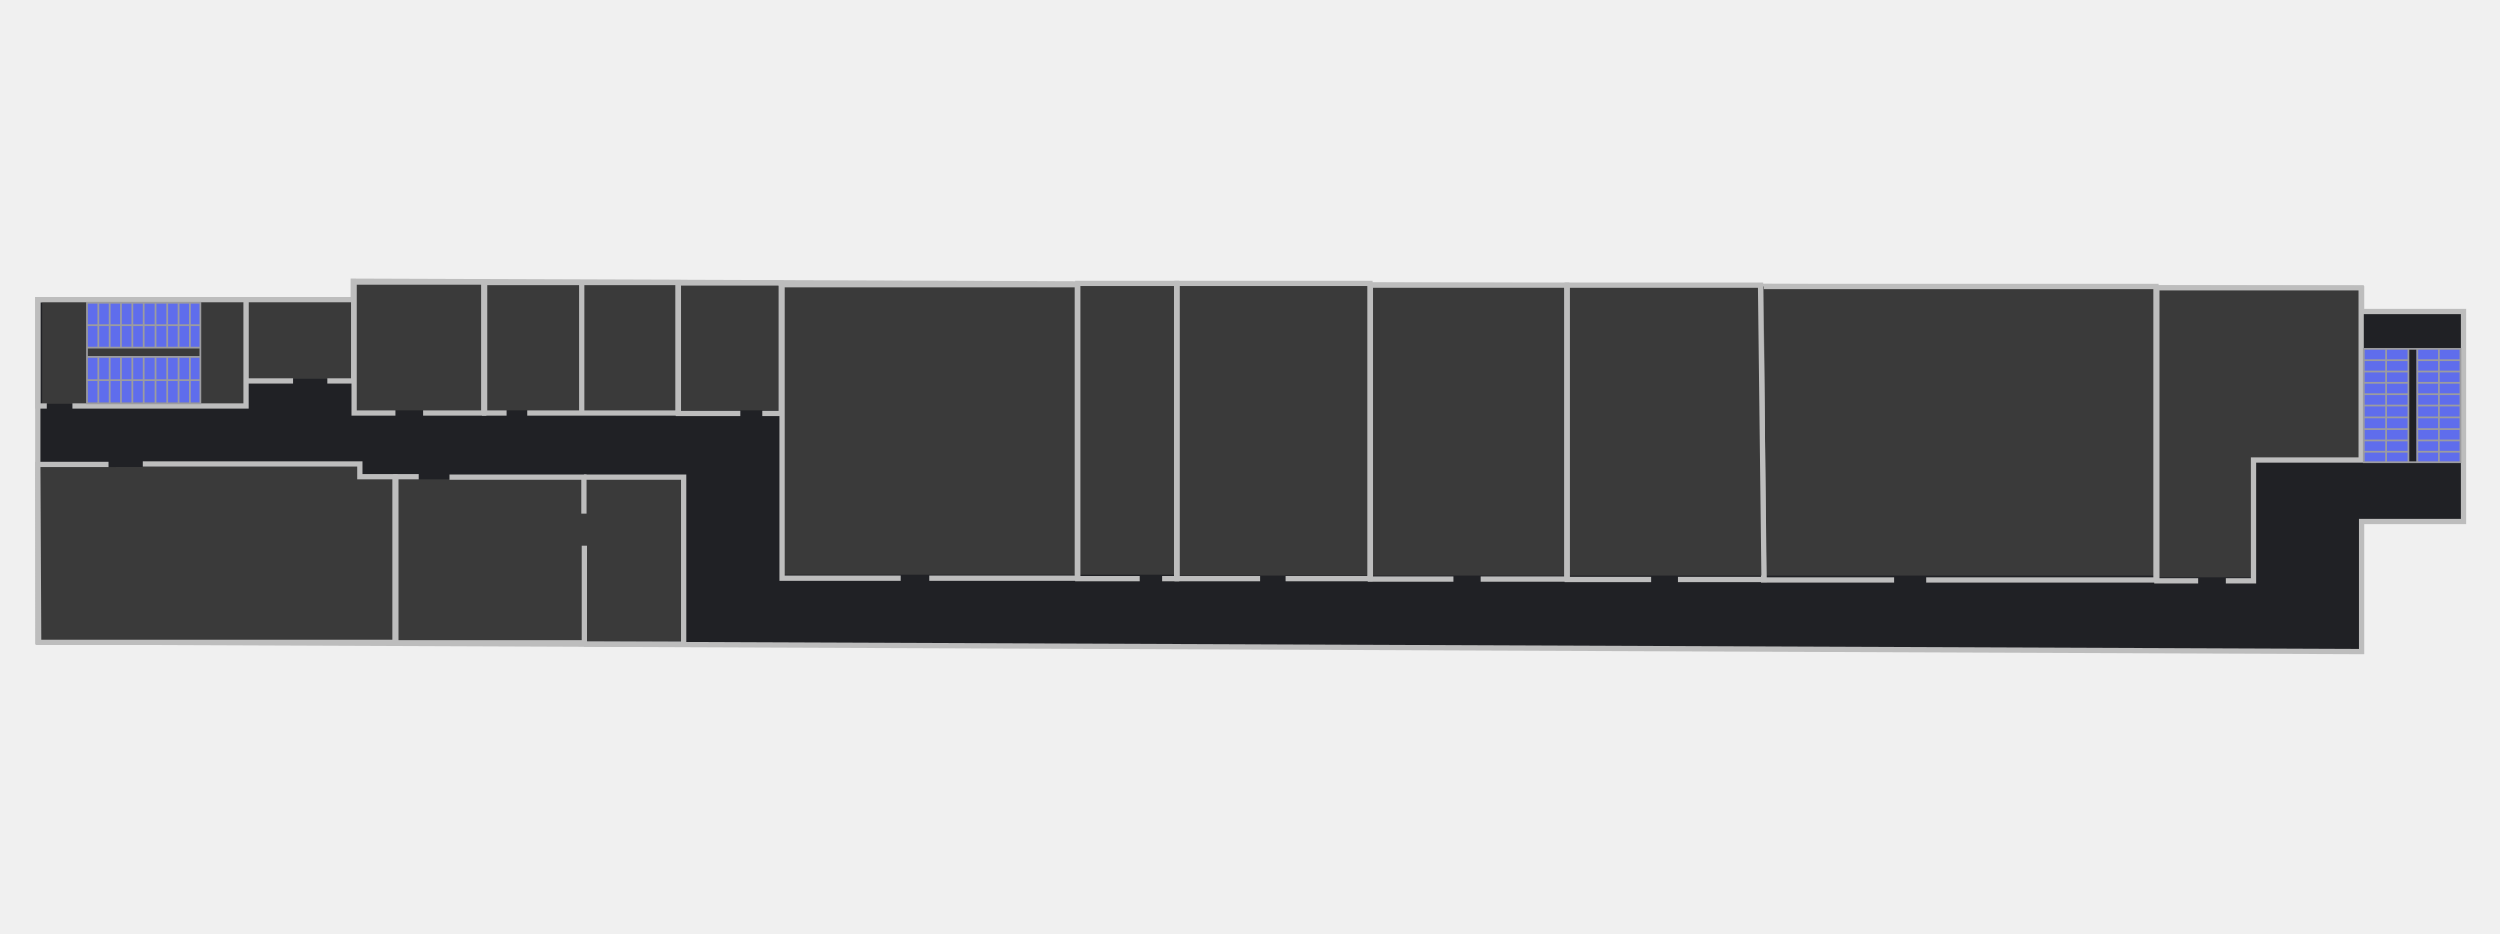
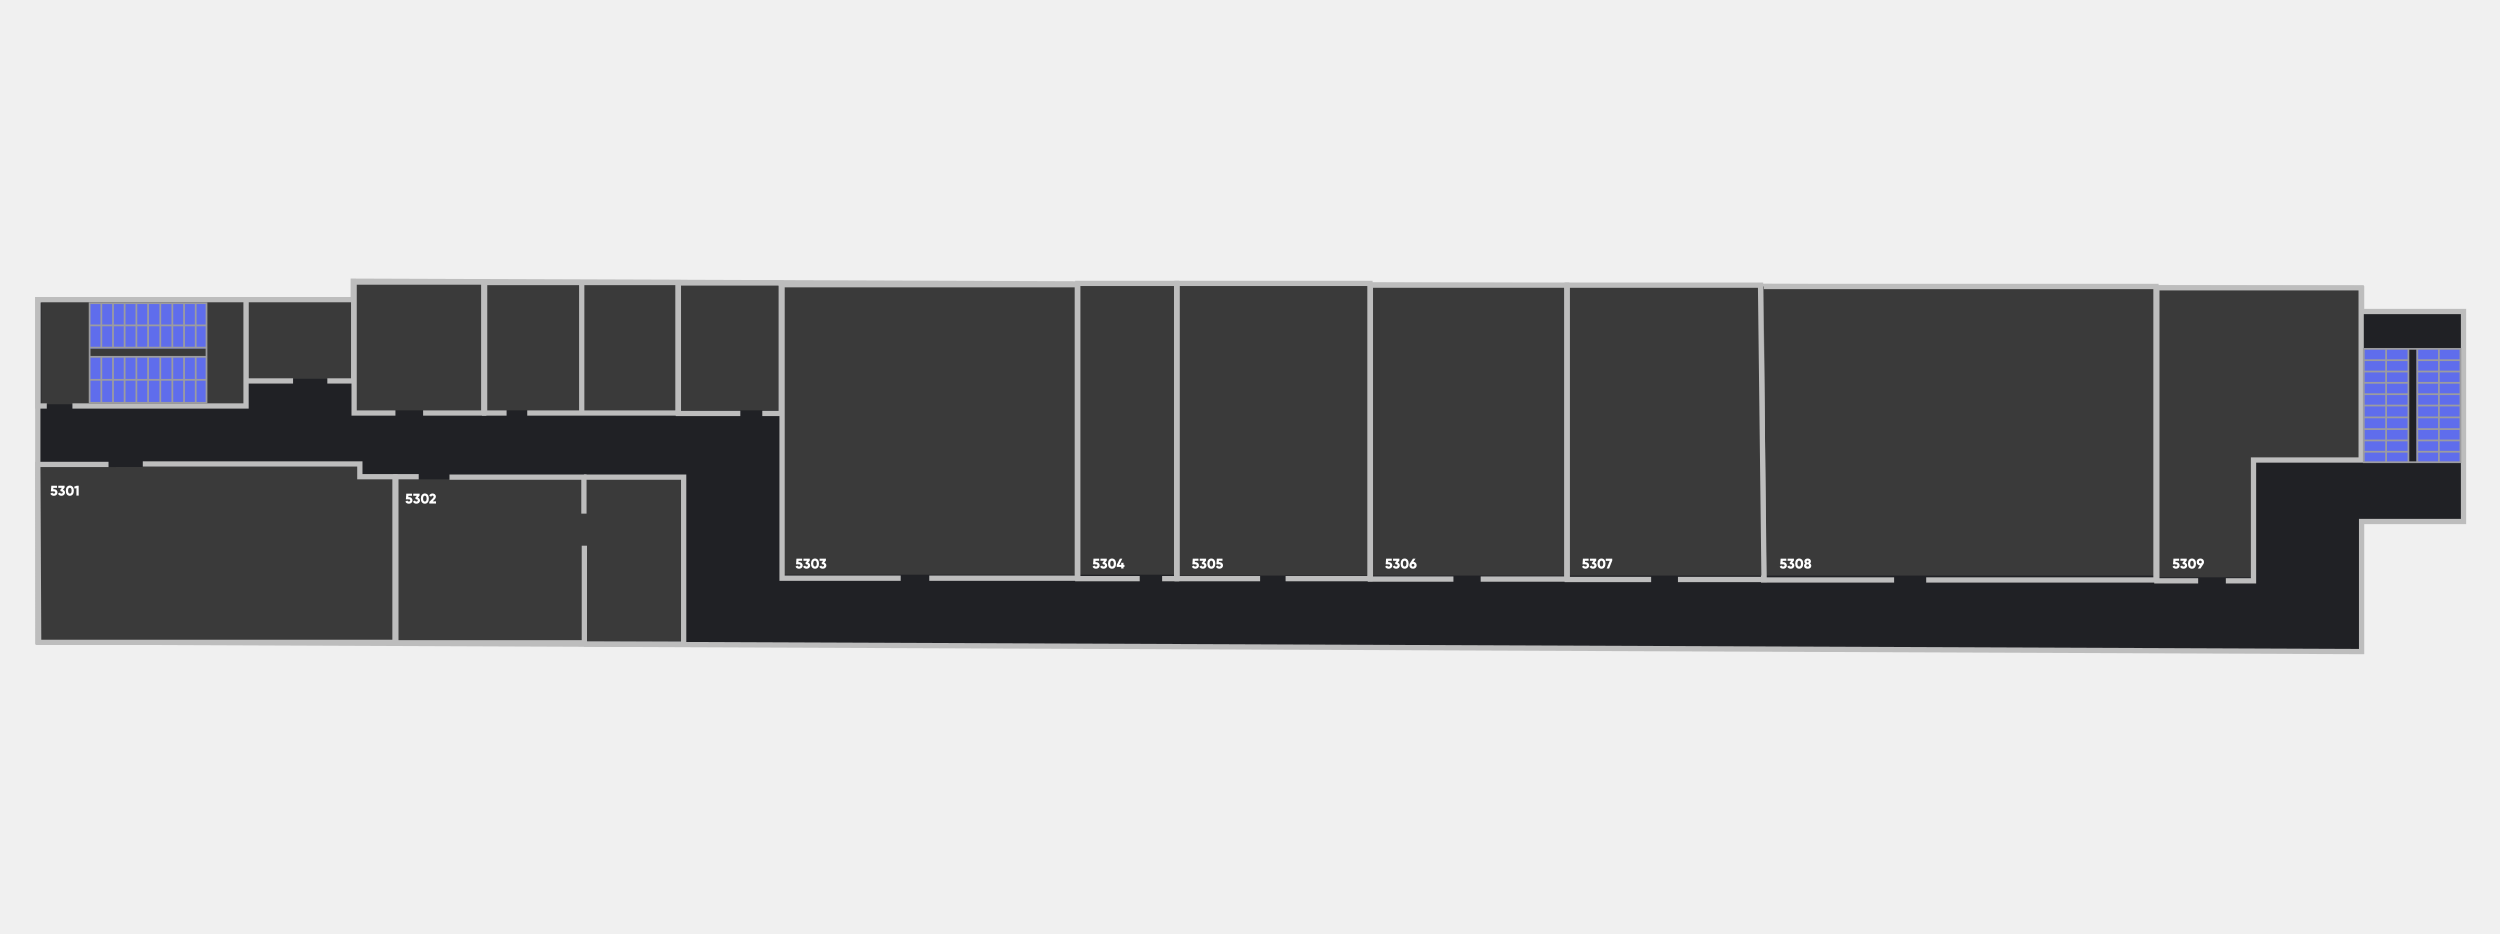
<svg xmlns="http://www.w3.org/2000/svg" width="2845" height="1062" viewBox="0 0 2845 1062" fill="none">
  <path d="M43 341V730.5L2687.5 741.5V593.5H2803.5V354.5H2687.5V328.5L402 320V341H43Z" fill="#202125" stroke="#BDBDBD" stroke-width="6" />
  <path d="M451 729.5V545.5H777V729.5H451Z" fill="#3A3A3A" />
  <path d="M476.5 542.5H450.5V731.5H665V621" stroke="#BDBDBD" stroke-width="6" />
  <path d="M664.5 584.5V543H511.5" stroke="#BDBDBD" stroke-width="6" />
  <path d="M664.5 543H778V733H664.5" stroke="#BDBDBD" stroke-width="6" />
  <path d="M43 531.5H123.5L409.5 531V542.5H449.5V731H44L43 531.5Z" fill="#3A3A3A" />
  <path d="M123.5 528.5H43L44 731H449.5V542.5H409.5V528H162.5" stroke="#BDBDBD" stroke-width="6" />
  <path d="M2454.5 657H2501.5H2533H2564.5V523.5H2687V355V327.5H2454.5V657Z" fill="#3A3A3A" />
  <path d="M2501.5 661H2454.5V327.5H2687V355V523.5H2564.5V661H2533" stroke="#BDBDBD" stroke-width="6" />
  <rect x="2690" y="397" width="51" height="129" fill="#5F6DEC" />
  <rect x="2750" y="397" width="50" height="129" fill="#5F6DEC" />
  <path d="M2740.77 397H2745.85H2750.92M2740.77 397H2715.38M2740.77 397V409.9M2750.92 397H2775.46M2750.92 397V409.9M2750.92 526H2740.77M2750.92 526H2775.46M2750.92 526V514.092M2740.77 526H2715.38M2740.77 526V514.092M2715.38 397H2690V409.9M2715.38 397V448.6M2715.38 526H2690V514.092M2715.38 526V474.991M2775.46 526H2800V514.092M2775.46 526V397M2775.46 397H2800V409.9M2750.92 461.5H2800M2750.92 461.5V474.991M2750.92 461.5V448.6M2800 461.5V474.991M2800 461.5V448.6M2800 474.991V488.292M2800 474.991H2775.46H2750.92M2750.92 474.991V488.292M2750.92 488.292V501.216M2750.92 488.292H2775.46H2800M2800 488.292V501.216M2800 501.216V514.092M2800 501.216H2775.46H2750.92M2750.92 501.216V514.092M2750.92 514.092H2800M2750.92 448.6H2800M2750.92 448.6V435.635M2800 448.6V435.635M2800 435.635V422.8M2800 435.635H2775.46H2750.92M2750.92 435.635V422.8M2750.92 422.8H2800M2750.92 422.8V409.9M2800 422.8V409.9M2800 409.9H2750.92M2740.77 514.092H2690M2740.77 514.092V501.216M2690 514.092V501.216M2690 501.216H2740.77M2690 501.216V488.292M2740.77 501.216V488.292M2740.77 488.292H2690M2740.77 488.292V474.991M2690 488.292V474.991M2690 474.991H2715.38M2690 474.991V461.5M2715.38 474.991H2740.77M2715.38 474.991V461.5M2740.77 474.991V461.5M2715.38 461.5H2740.77M2715.38 461.5H2690M2715.38 461.5V448.6M2740.77 461.5V448.6M2690 461.5V448.6M2690 448.6H2715.38M2690 448.6V435.635M2715.38 448.6H2740.77M2740.77 448.6V435.635M2740.77 435.635H2690M2740.77 435.635V422.8M2690 435.635V422.8M2690 422.8H2740.77M2690 422.8V409.9M2740.77 422.8V409.9M2740.77 409.9H2690" stroke="#9C9C9F" stroke-width="2" />
  <rect x="2007" y="326" width="447" height="329" fill="#3A3A3A" />
  <path d="M2155.5 660H2007L2004 326H2453.5V660H2192" stroke="#BDBDBD" stroke-width="6" />
  <rect x="1783" y="326" width="224" height="329" fill="#3A3A3A" />
  <path d="M1879 659.5H1783.5V324.5H2003.5L2007.5 659.5H1909.5" stroke="#BDBDBD" stroke-width="6" />
  <rect x="1560" y="324" width="220" height="331" fill="#3A3A3A" />
  <path d="M1654 659H1559.5V324.5H1783V659H1685" stroke="#BDBDBD" stroke-width="6" />
  <rect x="1339" y="324" width="220" height="331" fill="#3A3A3A" />
  <path d="M1434 658.5H1339.5V322.5H1559V658.5H1463" stroke="#BDBDBD" stroke-width="6" />
  <path d="M1227 324H1339V654H1227V324Z" fill="#3A3A3A" />
  <path d="M1297 658.5H1226.5V322.5H1339V658.5H1322.5" stroke="#BDBDBD" stroke-width="6" />
  <rect x="889" y="324" width="337" height="330" fill="#3A3A3A" />
  <path d="M1025 658H890V324H1226V658H1057.5" stroke="#BDBDBD" stroke-width="6" />
  <rect x="772" y="321" width="114" height="146" fill="#3A3A3A" />
  <path d="M842.5 470.5H772V322H889V470.5H867.5" stroke="#BDBDBD" stroke-width="6" />
  <rect x="552" y="320" width="220" height="147" fill="#3A3A3A" />
  <path d="M576.5 470H551.5V321.5H771.5V470H600" stroke="#BDBDBD" stroke-width="6" />
  <rect x="280" y="341" width="122" height="90" fill="#3A3A3A" />
  <path d="M333.5 433.5H279.5V341H402.5V433.5H372.5" stroke="#BDBDBD" stroke-width="6" />
-   <path d="M281 341V459.5H164.5H48V341H281Z" fill="#3A3A3A" />
-   <path d="M53.238 462H43V341H280V462H82.415" stroke="#BDBDBD" stroke-width="6" />
  <rect x="402" y="320" width="146" height="147" fill="#3A3A3A" />
  <path d="M450 470H403V321H550.5V470H481.5" stroke="#BDBDBD" stroke-width="6" />
-   <rect x="99.5" y="458.479" width="53.077" height="129" transform="rotate(-90 99.5 458.479)" fill="#5F6DEC" />
-   <rect x="99.5" y="396.036" width="52.036" height="129" transform="rotate(-90 99.5 396.036)" fill="#5F6DEC" />
-   <path d="M99 406.163V400.88V395.596M99 406.163V432.582M99 406.163H111.9M99 395.596V370.058M99 395.596H111.9M228 395.596V406.163M228 395.596V370.058M228 395.596H216.092M228 406.163V432.582M228 406.163H216.092M99 432.582V459H111.9M99 432.582H150.6M228 432.582V459H216.092M228 432.582H176.991M228 370.058V344.52H216.092M228 370.058H99M99 370.058L99 344.52H111.9M163.5 395.596V344.52M163.5 395.596H176.991M163.5 395.596H150.6M163.5 344.52H176.991M163.5 344.52H150.6M176.991 344.52H190.292M176.991 344.52V370.058V395.596M176.991 395.596H190.292M190.292 395.596H203.216M190.292 395.596V370.058V344.52M190.292 344.52H203.216M203.216 344.52H216.092M203.216 344.52V370.058V395.596M203.216 395.596H216.092M216.092 395.596V344.52M150.6 395.596V344.52M150.6 395.596H137.635M150.6 344.52H137.635M137.635 344.52H124.8M137.635 344.52V370.058V395.596M137.635 395.596H124.8M124.8 395.596V344.52M124.8 395.596H111.9M124.8 344.52H111.9M111.9 344.52V395.596M216.092 406.163V459M216.092 406.163H203.216M216.092 459H203.216M203.216 459V406.163M203.216 459H190.292M203.216 406.163H190.292M190.292 406.163V459M190.292 406.163H176.991M190.292 459H176.991M176.991 459V432.582M176.991 459H163.5M176.991 432.582V406.163M176.991 432.582H163.5M176.991 406.163H163.5M163.5 432.582V406.163M163.5 432.582V459M163.5 432.582H150.6M163.5 406.163H150.6M163.5 459H150.6M150.6 459V432.582M150.6 459H137.635M150.6 432.582V406.163M150.6 406.163H137.635M137.635 406.163V459M137.635 406.163H124.8M137.635 459H124.8M124.8 459V406.163M124.8 459H111.9M124.8 406.163H111.9M111.9 406.163V459" stroke="#9C9C9F" stroke-width="2" />
+   <path d="M61.56 556.736C63.64 556.736 65.4 558.016 65.4 560.48C65.4 562.944 63.48 564.224 61.32 564.224C59.544 564.224 58.008 563.472 57.32 561.824L59.528 560.544C59.784 561.28 60.264 561.728 61.32 561.728C62.376 561.728 62.84 561.168 62.84 560.48C62.84 559.792 62.376 559.232 61.4 559.232H57.896L58.36 552.8H64.84V555.2H60.76L60.648 556.736H61.56ZM71.577 557.344C72.953 557.824 73.961 558.928 73.961 560.48C73.961 562.944 72.041 564.224 69.881 564.224C68.185 564.224 66.649 563.472 65.961 561.824L68.169 560.544C68.425 561.28 68.905 561.728 69.881 561.728C70.937 561.728 71.401 561.168 71.401 560.48C71.401 559.792 70.937 559.232 69.881 559.232H69.353L68.377 557.776L70.409 555.2H66.313V552.8H73.513V554.88L71.577 557.344ZM79.478 564.224C76.582 564.224 74.918 561.856 74.918 558.4C74.918 554.944 76.582 552.576 79.478 552.576C82.374 552.576 84.037 554.944 84.037 558.4C84.037 561.856 82.374 564.224 79.478 564.224ZM79.478 561.728C80.822 561.728 81.478 560.56 81.478 558.4C81.478 556.24 80.822 555.072 79.478 555.072C78.133 555.072 77.478 556.24 77.478 558.4C77.478 560.56 78.133 561.728 79.478 561.728ZM87.291 552.8H89.531V564H86.971V555.504L84.987 556.048L84.363 553.856L87.291 552.8Z" fill="white" />
+   <path d="M465.56 565.736C467.64 565.736 469.4 567.016 469.4 569.48C469.4 571.944 467.48 573.224 465.32 573.224C463.544 573.224 462.008 572.472 461.32 570.824L463.528 569.544C463.784 570.28 464.264 570.728 465.32 570.728C466.376 570.728 466.84 570.168 466.84 569.48C466.84 568.792 466.376 568.232 465.4 568.232H461.896L462.36 561.8H468.84V564.2H464.76L464.648 565.736H465.56ZM475.577 566.344C476.953 566.824 477.961 567.928 477.961 569.48C477.961 571.944 476.041 573.224 473.881 573.224C472.185 573.224 470.649 572.472 469.961 570.824L472.169 569.544C472.425 570.28 472.905 570.728 473.881 570.728C474.937 570.728 475.401 570.168 475.401 569.48C475.401 568.792 474.937 568.232 473.881 568.232H473.353L472.377 566.776L474.409 564.2H470.313V561.8H477.513V563.88L475.577 566.344ZM483.478 573.224C480.582 573.224 478.918 570.856 478.918 567.4C478.918 563.944 480.582 561.576 483.478 561.576C486.374 561.576 488.038 563.944 488.038 567.4C488.038 570.856 486.374 573.224 483.478 573.224ZM483.478 570.728C484.822 570.728 485.478 569.56 485.478 567.4C485.478 565.24 484.822 564.072 483.478 564.072C482.134 564.072 481.478 565.24 481.478 567.4C481.478 569.56 482.134 570.728 483.478 570.728ZM488.555 573V571.144L492.315 567.24C492.971 566.568 493.451 565.912 493.451 565.256C493.451 564.552 493.003 564.072 492.251 564.072C491.467 564.072 490.907 564.584 490.603 565.288L488.443 564.024C489.163 562.36 490.667 561.576 492.219 561.576C494.219 561.576 496.011 562.888 496.011 565.144C496.011 566.488 495.291 567.64 494.267 568.664L492.411 570.536H496.171V573H488.555Z" fill="white" />
+   <path d="M1247.56 639.736C1249.64 639.736 1251.4 641.016 1251.4 643.48C1251.4 645.944 1249.48 647.224 1247.32 647.224C1245.54 647.224 1244.01 646.472 1243.32 644.824L1245.53 643.544C1245.78 644.28 1246.26 644.728 1247.32 644.728C1248.38 644.728 1248.84 644.168 1248.84 643.48C1248.84 642.792 1248.38 642.232 1247.4 642.232H1243.9L1244.36 635.8H1250.84V638.2H1246.76L1246.65 639.736H1247.56ZM1257.58 640.344C1258.95 640.824 1259.96 641.928 1259.96 643.48C1259.96 645.944 1258.04 647.224 1255.88 647.224C1254.18 647.224 1252.65 646.472 1251.96 644.824L1254.17 643.544C1254.42 644.28 1254.9 644.728 1255.88 644.728C1256.94 644.728 1257.4 644.168 1257.4 643.48C1257.4 642.792 1256.94 642.232 1255.88 642.232H1255.35L1254.38 640.776L1256.41 638.2H1252.31V635.8H1259.51V637.88L1257.58 640.344ZM1265.48 647.224C1262.58 647.224 1260.92 644.856 1260.92 641.4C1260.92 637.944 1262.58 635.576 1265.48 635.576C1268.37 635.576 1270.04 637.944 1270.04 641.4C1270.04 644.856 1268.37 647.224 1265.48 647.224ZM1265.48 644.728C1266.82 644.728 1267.48 643.56 1267.48 641.4C1267.48 639.24 1266.82 638.072 1265.48 638.072C1264.13 638.072 1263.48 639.24 1263.48 641.4C1263.48 643.56 1264.13 644.728 1265.48 644.728ZM1279.64 642.84V645.208H1278.52V647H1275.92V645.208H1270.84V642.84L1274.4 635.8H1277.16L1273.59 642.84H1275.92V640.44H1278.52V642.84H1279.64Z" fill="white" />
+   <path d="M909.56 639.736C911.64 639.736 913.4 641.016 913.4 643.48C913.4 645.944 911.48 647.224 909.32 647.224C907.544 647.224 906.008 646.472 905.32 644.824L907.528 643.544C907.784 644.28 908.264 644.728 909.32 644.728C910.376 644.728 910.84 644.168 910.84 643.48C910.84 642.792 910.376 642.232 909.4 642.232H905.896L906.36 635.8H912.84V638.2H908.76L908.648 639.736H909.56ZM919.577 640.344C920.953 640.824 921.961 641.928 921.961 643.48C921.961 645.944 920.041 647.224 917.881 647.224C916.185 647.224 914.649 646.472 913.961 644.824L916.169 643.544C916.425 644.28 916.905 644.728 917.881 644.728C918.937 644.728 919.401 644.168 919.401 643.48C919.401 642.792 918.937 642.232 917.881 642.232H917.353L916.377 640.776L918.409 638.2H914.313V635.8H921.513V637.88L919.577 640.344ZM927.478 647.224C924.582 647.224 922.918 644.856 922.918 641.4C922.918 637.944 924.582 635.576 927.478 635.576C930.374 635.576 932.038 637.944 932.038 641.4C932.038 644.856 930.374 647.224 927.478 647.224ZM927.478 644.728C928.822 644.728 929.478 643.56 929.478 641.4C929.478 639.24 928.822 638.072 927.478 638.072C926.134 638.072 925.478 639.24 925.478 641.4C925.478 643.56 926.134 644.728 927.478 644.728ZM937.967 640.344C939.343 640.824 940.351 641.928 940.351 643.48C940.351 645.944 938.431 647.224 936.271 647.224C934.575 647.224 933.039 646.472 932.351 644.824L934.559 643.544C934.815 644.28 935.295 644.728 936.271 644.728C937.327 644.728 937.791 644.168 937.791 643.48C937.791 642.792 937.327 642.232 936.271 642.232H935.743L934.767 640.776L936.799 638.2H932.703V635.8H939.903V637.88L937.967 640.344Z" fill="white" />
+   <path d="M1360.56 639.736C1362.64 639.736 1364.4 641.016 1364.4 643.48C1364.4 645.944 1362.48 647.224 1360.32 647.224C1358.54 647.224 1357.01 646.472 1356.32 644.824L1358.53 643.544C1358.78 644.28 1359.26 644.728 1360.32 644.728C1361.38 644.728 1361.84 644.168 1361.84 643.48C1361.84 642.792 1361.38 642.232 1360.4 642.232H1356.9L1357.36 635.8H1363.84V638.2H1359.76L1359.65 639.736H1360.56ZM1370.58 640.344C1371.95 640.824 1372.96 641.928 1372.96 643.48C1372.96 645.944 1371.04 647.224 1368.88 647.224C1367.18 647.224 1365.65 646.472 1364.96 644.824L1367.17 643.544C1367.42 644.28 1367.9 644.728 1368.88 644.728C1369.94 644.728 1370.4 644.168 1370.4 643.48C1370.4 642.792 1369.94 642.232 1368.88 642.232H1368.35L1367.38 640.776L1369.41 638.2H1365.31V635.8H1372.51V637.88L1370.58 640.344ZM1378.48 647.224C1375.58 647.224 1373.92 644.856 1373.92 641.4C1373.92 637.944 1375.58 635.576 1378.48 635.576C1381.37 635.576 1383.04 637.944 1383.04 641.4C1383.04 644.856 1381.37 647.224 1378.48 647.224ZM1378.48 644.728C1379.82 644.728 1380.48 643.56 1380.48 641.4C1380.48 639.24 1379.82 638.072 1378.48 638.072C1377.13 638.072 1376.48 639.24 1376.48 641.4C1376.48 643.56 1377.13 644.728 1378.48 644.728ZM1387.92 639.736C1390 639.736 1391.76 641.016 1391.76 643.48C1391.76 645.944 1389.84 647.224 1387.68 647.224C1385.9 647.224 1384.37 646.472 1383.68 644.824L1385.89 643.544C1386.14 644.28 1386.62 644.728 1387.68 644.728C1388.74 644.728 1389.2 644.168 1389.2 643.48C1389.2 642.792 1388.74 642.232 1387.76 642.232H1384.26L1384.72 635.8H1391.2V638.2H1387.12L1387.01 639.736H1387.92Z" fill="white" />
+   <path d="M1580.56 639.736C1582.64 639.736 1584.4 641.016 1584.4 643.48C1584.4 645.944 1582.48 647.224 1580.32 647.224C1578.54 647.224 1577.01 646.472 1576.32 644.824L1578.53 643.544C1578.78 644.28 1579.26 644.728 1580.32 644.728C1581.38 644.728 1581.84 644.168 1581.84 643.48C1581.84 642.792 1581.38 642.232 1580.4 642.232H1576.9L1577.36 635.8H1583.84V638.2H1579.76L1579.65 639.736H1580.56ZM1590.58 640.344C1591.95 640.824 1592.96 641.928 1592.96 643.48C1592.96 645.944 1591.04 647.224 1588.88 647.224C1587.18 647.224 1585.65 646.472 1584.96 644.824L1587.17 643.544C1587.42 644.28 1587.9 644.728 1588.88 644.728C1589.94 644.728 1590.4 644.168 1590.4 643.48C1590.4 642.792 1589.94 642.232 1588.88 642.232H1588.35L1587.38 640.776L1589.41 638.2H1585.31V635.8H1592.51V637.88L1590.58 640.344ZM1598.48 647.224C1595.58 647.224 1593.92 644.856 1593.92 641.4C1593.92 637.944 1595.58 635.576 1598.48 635.576C1601.37 635.576 1603.04 637.944 1603.04 641.4C1603.04 644.856 1601.37 647.224 1598.48 647.224ZM1598.48 644.728C1599.82 644.728 1600.48 643.56 1600.48 641.4C1600.48 639.24 1599.82 638.072 1598.48 638.072C1597.13 638.072 1596.48 639.24 1596.48 641.4C1596.48 643.56 1597.13 644.728 1598.48 644.728ZM1608.43 639.336C1610.65 639.512 1612.16 641.096 1612.16 643.272C1612.16 645.592 1610.46 647.224 1608 647.224C1605.52 647.224 1603.84 645.592 1603.84 643.272C1603.84 642.408 1604.08 641.624 1604.49 641L1607.92 635.8H1610.86L1608.43 639.336ZM1608 644.824C1608.84 644.824 1609.6 644.248 1609.6 643.272C1609.6 642.296 1608.84 641.72 1608 641.72C1607.13 641.72 1606.4 642.28 1606.4 643.272C1606.4 644.264 1607.13 644.824 1608 644.824Z" fill="white" />
+   <path d="M1804.56 639.736C1806.64 639.736 1808.4 641.016 1808.4 643.48C1808.4 645.944 1806.48 647.224 1804.32 647.224C1802.54 647.224 1801.01 646.472 1800.32 644.824L1802.53 643.544C1802.78 644.28 1803.26 644.728 1804.32 644.728C1805.38 644.728 1805.84 644.168 1805.84 643.48C1805.84 642.792 1805.38 642.232 1804.4 642.232H1800.9L1801.36 635.8H1807.84V638.2H1803.76L1803.65 639.736H1804.56ZM1814.58 640.344C1815.95 640.824 1816.96 641.928 1816.96 643.48C1816.96 645.944 1815.04 647.224 1812.88 647.224C1811.18 647.224 1809.65 646.472 1808.96 644.824L1811.17 643.544C1811.42 644.28 1811.9 644.728 1812.88 644.728C1813.94 644.728 1814.4 644.168 1814.4 643.48C1814.4 642.792 1813.94 642.232 1812.88 642.232H1812.35L1811.38 640.776L1813.41 638.2H1809.31V635.8H1816.51V637.88L1814.58 640.344ZM1822.48 647.224C1819.58 647.224 1817.92 644.856 1817.92 641.4C1817.92 637.944 1819.58 635.576 1822.48 635.576C1825.37 635.576 1827.04 637.944 1827.04 641.4C1827.04 644.856 1825.37 647.224 1822.48 647.224ZM1822.48 644.728C1823.82 644.728 1824.48 643.56 1824.48 641.4C1824.48 639.24 1823.82 638.072 1822.48 638.072C1821.13 638.072 1820.48 639.24 1820.48 641.4C1820.48 643.56 1821.13 644.728 1822.48 644.728ZM1827.36 635.8H1834.72V637.944L1831.08 647H1828.36L1831.88 638.264H1827.36V635.8Z" fill="white" />
+   <path d="M2029.56 639.736C2031.64 639.736 2033.4 641.016 2033.4 643.48C2033.4 645.944 2031.48 647.224 2029.32 647.224C2027.54 647.224 2026.01 646.472 2025.32 644.824L2027.53 643.544C2027.78 644.28 2028.26 644.728 2029.32 644.728C2030.38 644.728 2030.84 644.168 2030.84 643.48C2030.84 642.792 2030.38 642.232 2029.4 642.232H2025.9L2026.36 635.8H2032.84V638.2H2028.76L2028.65 639.736H2029.56ZM2039.58 640.344C2040.95 640.824 2041.96 641.928 2041.96 643.48C2041.96 645.944 2040.04 647.224 2037.88 647.224C2036.18 647.224 2034.65 646.472 2033.96 644.824L2036.17 643.544C2036.42 644.28 2036.9 644.728 2037.88 644.728C2038.94 644.728 2039.4 644.168 2039.4 643.48C2039.4 642.792 2038.94 642.232 2037.88 642.232H2037.35L2036.38 640.776L2038.41 638.2H2034.31V635.8H2041.51V637.88L2039.58 640.344ZM2047.48 647.224C2044.58 647.224 2042.92 644.856 2042.92 641.4C2042.92 637.944 2044.58 635.576 2047.48 635.576C2050.37 635.576 2052.04 637.944 2052.04 641.4C2052.04 644.856 2050.37 647.224 2047.48 647.224ZM2047.48 644.728C2048.82 644.728 2049.48 643.56 2049.48 641.4C2049.48 639.24 2048.82 638.072 2047.48 638.072C2046.13 638.072 2045.48 639.24 2045.48 641.4C2045.48 643.56 2046.13 644.728 2047.48 644.728ZM2059.76 641.16C2060.71 641.768 2061.22 642.744 2061.22 643.848C2061.22 645.896 2059.75 647.224 2057.11 647.224C2054.47 647.224 2053 645.896 2053 643.848C2053 642.744 2053.51 641.768 2054.45 641.16C2053.8 640.648 2053.38 639.912 2053.38 638.904C2053.38 636.728 2055.04 635.576 2057.11 635.576C2059.17 635.576 2060.84 636.728 2060.84 638.904C2060.84 639.912 2060.42 640.648 2059.76 641.16ZM2057.11 637.976C2056.39 637.976 2055.94 638.44 2055.94 639.064C2055.94 639.688 2056.39 640.152 2057.11 640.152C2057.83 640.152 2058.28 639.688 2058.28 639.064C2058.28 638.44 2057.83 637.976 2057.11 637.976ZM2057.11 644.824C2058 644.824 2058.66 644.328 2058.66 643.48C2058.66 642.632 2058 642.136 2057.11 642.136C2056.21 642.136 2055.56 642.632 2055.56 643.48C2055.56 644.328 2056.21 644.824 2057.11 644.824Z" fill="white" />
+   <path d="M2476.56 639.736C2478.64 639.736 2480.4 641.016 2480.4 643.48C2480.4 645.944 2478.48 647.224 2476.32 647.224C2474.54 647.224 2473.01 646.472 2472.32 644.824L2474.53 643.544C2474.78 644.28 2475.26 644.728 2476.32 644.728C2477.38 644.728 2477.84 644.168 2477.84 643.48C2477.84 642.792 2477.38 642.232 2476.4 642.232H2472.9L2473.36 635.8H2479.84V638.2H2475.76L2475.65 639.736H2476.56ZM2486.58 640.344C2487.95 640.824 2488.96 641.928 2488.96 643.48C2488.96 645.944 2487.04 647.224 2484.88 647.224C2483.18 647.224 2481.65 646.472 2480.96 644.824L2483.17 643.544C2483.42 644.28 2483.9 644.728 2484.88 644.728C2485.94 644.728 2486.4 644.168 2486.4 643.48C2486.4 642.792 2485.94 642.232 2484.88 642.232H2484.35L2483.38 640.776L2485.41 638.2H2481.31V635.8H2488.51V637.88L2486.58 640.344ZM2494.48 647.224C2491.58 647.224 2489.92 644.856 2489.92 641.4C2489.92 637.944 2491.58 635.576 2494.48 635.576C2497.37 635.576 2499.04 637.944 2499.04 641.4C2499.04 644.856 2497.37 647.224 2494.48 647.224ZM2494.48 644.728C2495.82 644.728 2496.48 643.56 2496.48 641.4C2496.48 639.24 2495.82 638.072 2494.48 638.072C2493.13 638.072 2492.48 639.24 2492.48 641.4C2492.48 643.56 2493.13 644.728 2494.48 644.728ZM2508.16 639.528C2508.16 640.392 2507.92 641.176 2507.5 641.8L2504.08 647H2501.13L2503.56 643.464C2501.34 643.288 2499.84 641.704 2499.84 639.528C2499.84 637.208 2501.53 635.576 2504 635.576C2506.48 635.576 2508.16 637.208 2508.16 639.528ZM2502.4 639.528C2502.4 640.504 2503.15 641.08 2504 641.08C2504.86 641.08 2505.6 640.52 2505.6 639.528C2505.6 638.536 2504.86 637.976 2504 637.976C2503.15 637.976 2502.4 638.552 2502.4 639.528Z" fill="white" />
  <path d="M662 323.5V472" stroke="#BDBDBD" stroke-width="6" />
+   <path d="M281 341V460H164H47V341H281Z" fill="#3A3A3A" />
+   <path d="M53.238 462H43V341H280V462H82.415" stroke="#BDBDBD" stroke-width="6" />
+   <rect x="102" y="458.411" width="52.581" height="133" transform="rotate(-90 102 458.411)" fill="#5F6DEC" />
+   <rect x="102" y="396.55" width="51.55" height="133" transform="rotate(-90 102 396.55)" fill="#5F6DEC" />
+   <path d="M102 406.067V400.833V395.598M102 406.067V432.239M102 406.067H115.3M102 395.598V370.299M102 395.598H115.3M235 395.598V406.067M235 395.598V370.299M235 395.598H222.723M235 406.067V432.239M235 406.067H222.723M102 432.239V458.411H115.3M102 432.239H155.2M235 432.239V458.411H222.723M235 432.239H182.41M235 370.299V345H222.723M235 370.299H102M102 370.299L102 345H115.3M168.5 395.598V345M168.5 395.598H182.41M168.5 395.598H155.2M168.5 345H182.41M168.5 345H155.2M182.41 345H196.123M182.41 345V370.299V395.598M182.41 395.598H196.123M196.123 395.598H209.447M196.123 395.598V370.299V345M196.123 345H209.447M209.447 345H222.723M209.447 345V370.299V395.598M209.447 395.598H222.723M222.723 395.598V345M155.2 395.598V345M155.2 395.598H141.833M155.2 345H141.833M141.833 345H128.6M141.833 345V370.299V395.598M141.833 395.598H128.6M128.6 395.598V345M128.6 395.598H115.3M128.6 345H115.3M115.3 345V395.598M222.723 406.067V458.411M222.723 406.067H209.447M222.723 458.411H209.447M209.447 458.411V406.067M209.447 458.411H196.123M209.447 406.067H196.123M196.123 406.067V458.411M196.123 406.067H182.41M196.123 458.411H182.41M182.41 458.411V432.239M182.41 458.411H168.5M182.41 432.239V406.067M182.41 432.239H168.5M182.41 406.067H168.5M168.5 432.239V406.067M168.5 432.239V458.411M168.5 432.239H155.2M168.5 406.067H155.2M168.5 458.411H155.2M155.2 458.411V432.239M155.2 458.411H141.833M155.2 432.239V406.067M155.2 406.067H141.833M141.833 406.067V458.411M141.833 406.067H128.6M141.833 458.411H128.6M128.6 458.411V406.067M128.6 458.411H115.3M128.6 406.067H115.3M115.3 406.067V458.411" stroke="#9C9C9F" stroke-width="2" />
</svg>
